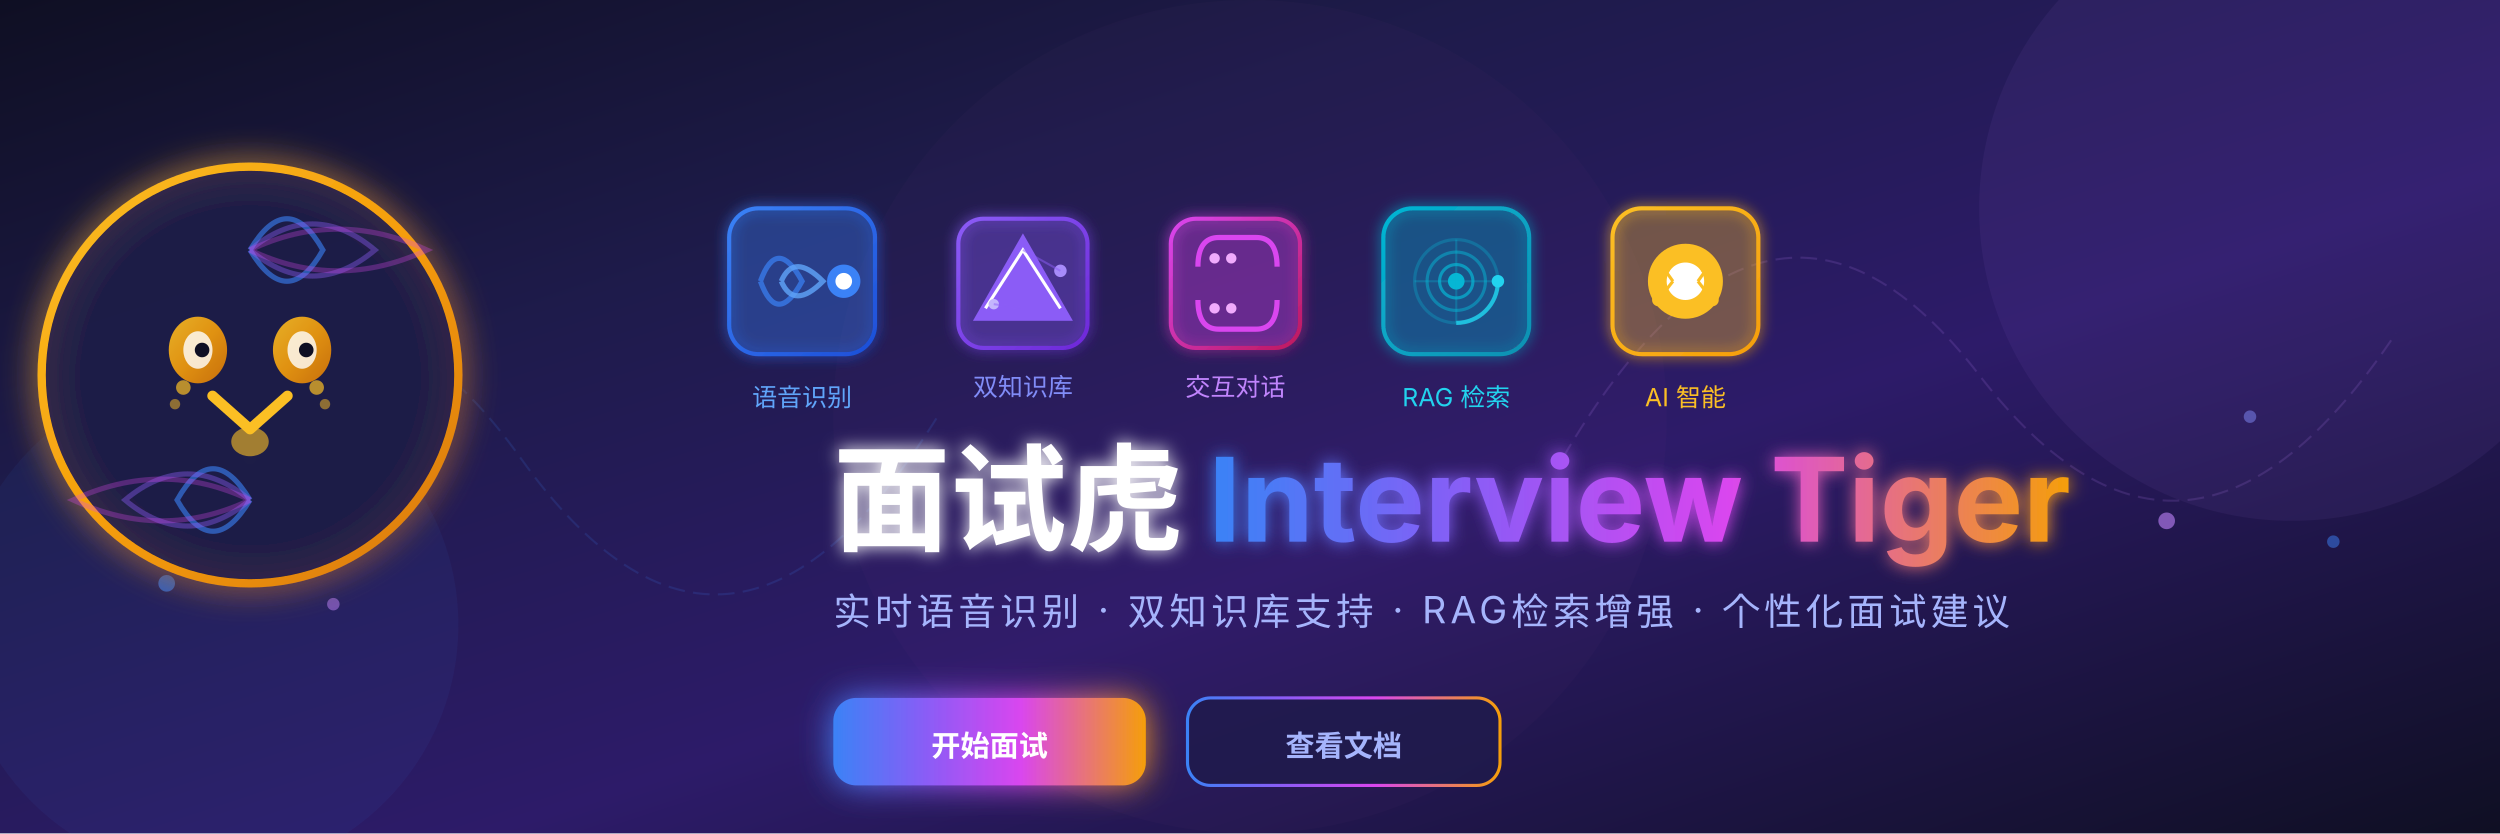
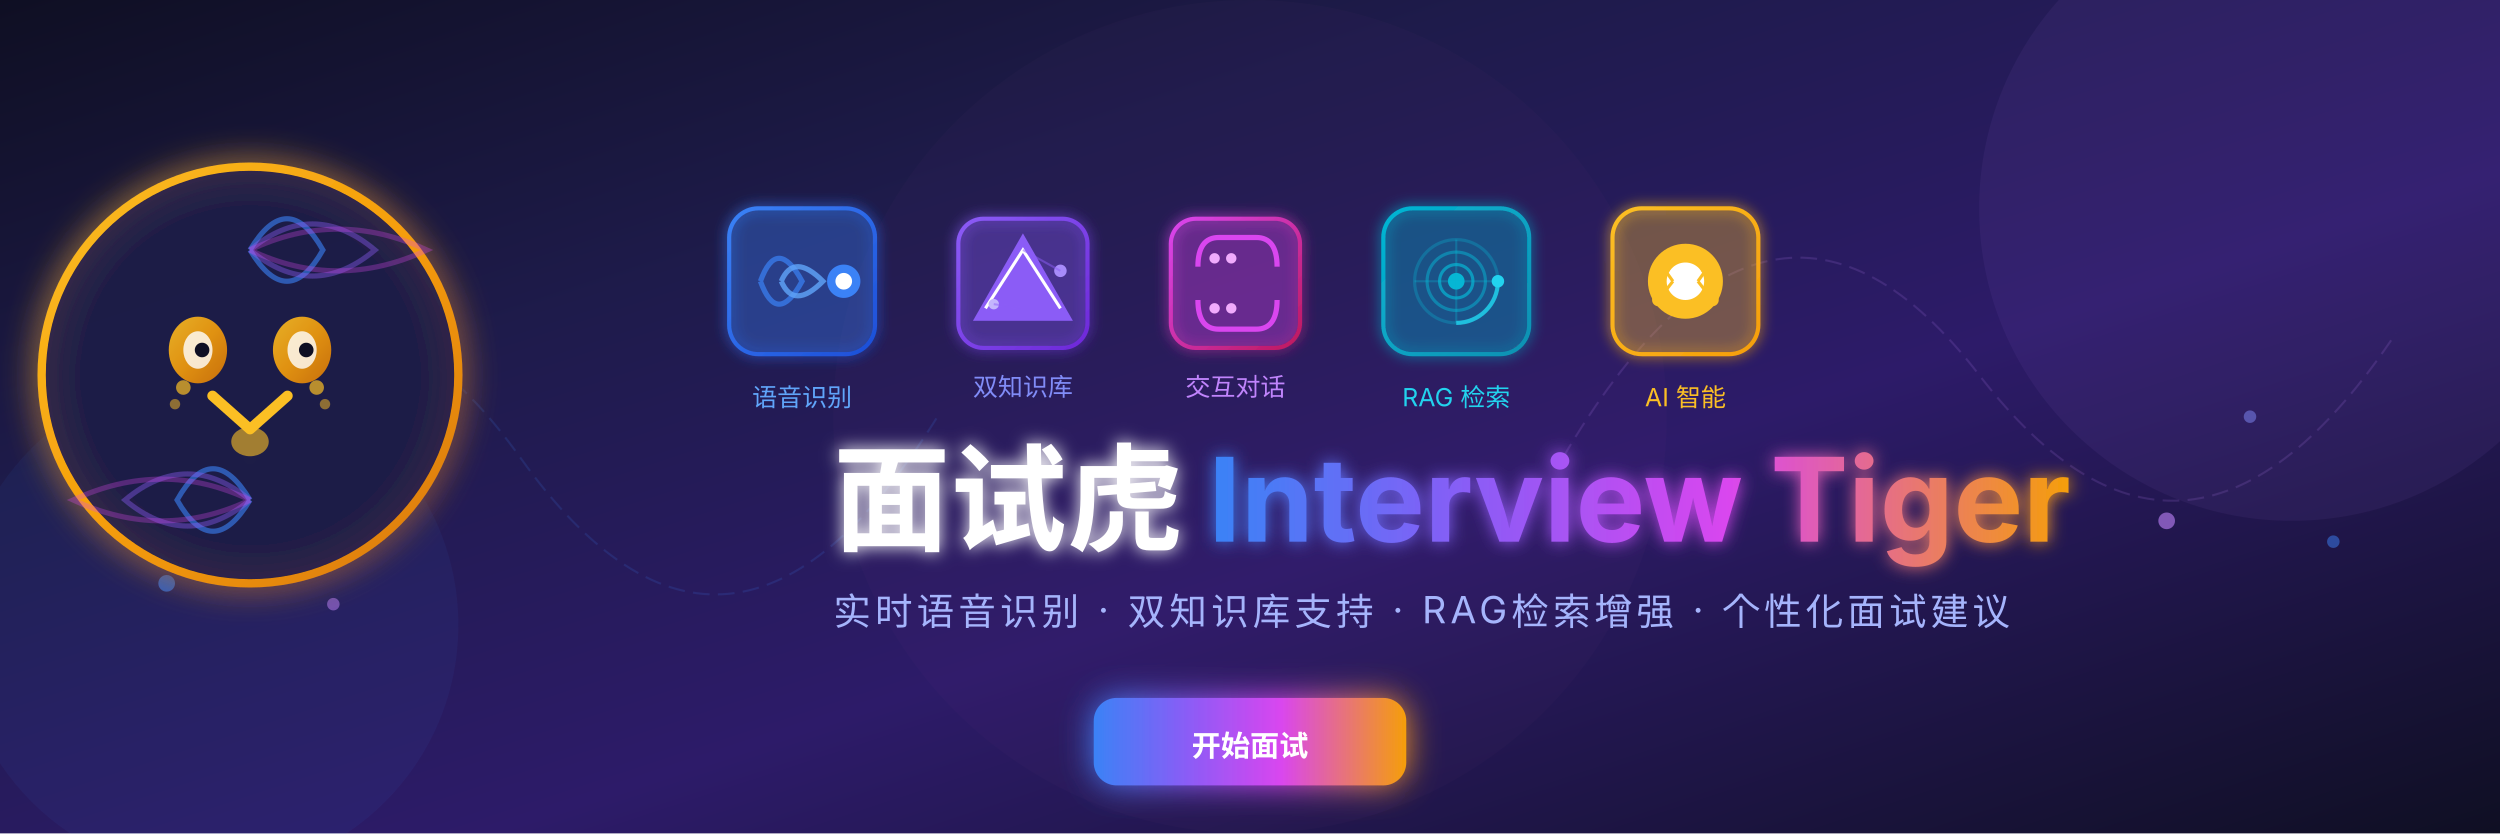
<svg xmlns="http://www.w3.org/2000/svg" viewBox="0 0 1200 400">
  <defs>
    <linearGradient id="bgGradient" x1="0%" y1="0%" x2="100%" y2="100%">
      <stop offset="0%" style="stop-color:#0f0f23" />
      <stop offset="30%" style="stop-color:#1e1b4b" />
      <stop offset="60%" style="stop-color:#2d1b69" />
      <stop offset="100%" style="stop-color:#0f0f23" />
    </linearGradient>
    <linearGradient id="accentGradient" x1="0%" y1="0%" x2="100%" y2="0%">
      <stop offset="0%" style="stop-color:#3b82f6" />
      <stop offset="30%" style="stop-color:#8b5cf6" />
      <stop offset="60%" style="stop-color:#d946ef" />
      <stop offset="100%" style="stop-color:#f59e0b" />
    </linearGradient>
    <linearGradient id="tigerGradient" x1="0%" y1="0%" x2="100%" y2="100%">
      <stop offset="0%" style="stop-color:#fbbf24" />
      <stop offset="50%" style="stop-color:#f59e0b" />
      <stop offset="100%" style="stop-color:#d97706" />
    </linearGradient>
    <linearGradient id="speechGradient" x1="0%" y1="0%" x2="100%" y2="100%">
      <stop offset="0%" style="stop-color:#3b82f6" />
      <stop offset="100%" style="stop-color:#1d4ed8" />
    </linearGradient>
    <linearGradient id="knowledgeGradient" x1="0%" y1="0%" x2="100%" y2="100%">
      <stop offset="0%" style="stop-color:#8b5cf6" />
      <stop offset="100%" style="stop-color:#6d28d9" />
    </linearGradient>
    <linearGradient id="dialogueGradient" x1="0%" y1="0%" x2="100%" y2="100%">
      <stop offset="0%" style="stop-color:#d946ef" />
      <stop offset="100%" style="stop-color:#be185d" />
    </linearGradient>
    <linearGradient id="ragGradient" x1="0%" y1="0%" x2="100%" y2="100%">
      <stop offset="0%" style="stop-color:#06b6d4" />
      <stop offset="100%" style="stop-color:#0891b2" />
    </linearGradient>
    <linearGradient id="aiGradient" x1="0%" y1="0%" x2="100%" y2="100%">
      <stop offset="0%" style="stop-color:#fbbf24" />
      <stop offset="100%" style="stop-color:#f59e0b" />
    </linearGradient>
    <filter id="glow" x="-50%" y="-50%" width="200%" height="200%">
      <feGaussianBlur stdDeviation="8" result="coloredBlur" />
      <feMerge>
        <feMergeNode in="coloredBlur" />
        <feMergeNode in="SourceGraphic" />
      </feMerge>
    </filter>
    <filter id="textGlow" x="-50%" y="-50%" width="200%" height="200%">
      <feGaussianBlur stdDeviation="4" result="coloredBlur" />
      <feMerge>
        <feMergeNode in="coloredBlur" />
        <feMergeNode in="SourceGraphic" />
      </feMerge>
    </filter>
    <filter id="iconGlow" x="-50%" y="-50%" width="200%" height="200%">
      <feGaussianBlur stdDeviation="3" result="coloredBlur" />
      <feMerge>
        <feMergeNode in="coloredBlur" />
        <feMergeNode in="SourceGraphic" />
      </feMerge>
    </filter>
  </defs>
  <rect width="1200" height="400" fill="url(#bgGradient)" />
  <circle cx="100" cy="300" r="120" fill="#3b82f6" opacity="0.06" />
  <circle cx="1100" cy="100" r="150" fill="#c084fc" opacity="0.06" />
  <circle cx="600" cy="200" r="200" fill="#f472b6" opacity="0.02" />
  <path d="M 50 250 Q 150 80 250 220 T 450 200" stroke="#3b82f6" stroke-width="1" fill="none" opacity="0.15" stroke-dasharray="8,4" />
  <path d="M 750 220 Q 850 50 950 180 T 1150 160" stroke="#c084fc" stroke-width="1" fill="none" opacity="0.15" stroke-dasharray="8,4" />
  <circle cx="80" cy="280" r="4" fill="#3b82f6" opacity="0.6">
    <animate attributeName="opacity" values="0.6;0.3;0.6" dur="3s" repeatCount="indefinite" />
  </circle>
  <circle cx="120" cy="220" r="3" fill="#818cf8" opacity="0.5">
    <animate attributeName="opacity" values="0.5;0.2;0.5" dur="2.5s" repeatCount="indefinite" />
  </circle>
  <circle cx="160" cy="290" r="3" fill="#c084fc" opacity="0.5">
    <animate attributeName="opacity" values="0.5;0.2;0.5" dur="3s" repeatCount="indefinite" />
  </circle>
  <circle cx="1040" cy="250" r="4" fill="#c084fc" opacity="0.6">
    <animate attributeName="opacity" values="0.6;0.3;0.6" dur="2.5s" repeatCount="indefinite" />
  </circle>
  <circle cx="1080" cy="200" r="3" fill="#818cf8" opacity="0.5">
    <animate attributeName="opacity" values="0.5;0.2;0.5" dur="3s" repeatCount="indefinite" />
  </circle>
  <circle cx="1120" cy="260" r="3" fill="#3b82f6" opacity="0.5">
    <animate attributeName="opacity" values="0.5;0.2;0.5" dur="2.5s" repeatCount="indefinite" />
  </circle>
  <g transform="translate(120, 180)">
    <circle cx="0" cy="0" r="100" fill="rgba(30,27,75,0.9)" stroke="url(#tigerGradient)" stroke-width="4" filter="url(#glow)" />
    <g>
      <ellipse cx="-25" cy="-12" rx="14" ry="16" fill="url(#tigerGradient)" opacity="0.9" />
      <ellipse cx="25" cy="-12" rx="14" ry="16" fill="url(#tigerGradient)" opacity="0.9" />
      <ellipse cx="-25" cy="-12" rx="7" ry="9" fill="#fff" opacity="0.8" />
      <ellipse cx="25" cy="-12" rx="7" ry="9" fill="#fff" opacity="0.8" />
      <circle cx="-23" cy="-12" r="3.5" fill="#0f0f23" />
      <circle cx="27" cy="-12" r="3.5" fill="#0f0f23" />
      <path d="M -18 10 L 0 26 L 18 10" stroke="#fbbf24" stroke-width="5" fill="none" stroke-linecap="round" stroke-linejoin="round" />
      <circle cx="-32" cy="6" r="3.5" fill="#fbbf24" opacity="0.7" />
      <circle cx="-36" cy="14" r="2.5" fill="#fbbf24" opacity="0.5" />
      <circle cx="32" cy="6" r="3.5" fill="#fbbf24" opacity="0.7" />
      <circle cx="36" cy="14" r="2.5" fill="#fbbf24" opacity="0.5" />
      <ellipse cx="0" cy="32" rx="9" ry="7" fill="#fbbf24" opacity="0.6" />
    </g>
    <g transform="translate(0, -60)">
      <path d="M 0 0 Q 18 -30 35 0 Q 18 30 0 0" stroke="#3b82f6" stroke-width="2.5" fill="none" opacity="0.6">
        <animate attributeName="d" values="M 0 0 Q 18 -30 35 0 Q 18 30 0 0;M 0 0 Q 18 -45 35 0 Q 18 45 0 0;M 0 0 Q 18 -30 35 0 Q 18 30 0 0" dur="2s" repeatCount="indefinite" />
      </path>
      <path d="M 0 0 Q 30 -25 60 0 Q 30 25 0 0" stroke="#8b5cf6" stroke-width="2.5" fill="none" opacity="0.4">
        <animate attributeName="d" values="M 0 0 Q 30 -25 60 0 Q 30 25 0 0;M 0 0 Q 30 -40 60 0 Q 30 40 0 0;M 0 0 Q 30 -25 60 0 Q 30 25 0 0" dur="2.5s" repeatCount="indefinite" />
      </path>
      <path d="M 0 0 Q 42 -20 85 0 Q 42 20 0 0" stroke="#d946ef" stroke-width="2.5" fill="none" opacity="0.3">
        <animate attributeName="d" values="M 0 0 Q 42 -20 85 0 Q 42 20 0 0;M 0 0 Q 42 -35 85 0 Q 42 35 0 0;M 0 0 Q 42 -20 85 0 Q 42 20 0 0" dur="3s" repeatCount="indefinite" />
      </path>
    </g>
    <g transform="translate(0, 60)">
      <path d="M 0 0 Q -18 -30 -35 0 Q -18 30 0 0" stroke="#3b82f6" stroke-width="2.5" fill="none" opacity="0.6">
        <animate attributeName="d" values="M 0 0 Q -18 -30 -35 0 Q -18 30 0 0;M 0 0 Q -18 -45 -35 0 Q -18 45 0 0;M 0 0 Q -18 -30 -35 0 Q -18 30 0 0" dur="2s" repeatCount="indefinite" />
      </path>
      <path d="M 0 0 Q -30 -25 -60 0 Q -30 25 0 0" stroke="#8b5cf6" stroke-width="2.5" fill="none" opacity="0.4">
        <animate attributeName="d" values="M 0 0 Q -30 -25 -60 0 Q -30 25 0 0;M 0 0 Q -30 -40 -60 0 Q -30 40 0 0;M 0 0 Q -30 -25 -60 0 Q -30 25 0 0" dur="2.5s" repeatCount="indefinite" />
      </path>
      <path d="M 0 0 Q -42 -20 -85 0 Q -42 20 0 0" stroke="#d946ef" stroke-width="2.5" fill="none" opacity="0.3">
        <animate attributeName="d" values="M 0 0 Q -42 -20 -85 0 Q -42 20 0 0;M 0 0 Q -42 -35 -85 0 Q -42 35 0 0;M 0 0 Q -42 -20 -85 0 Q -42 20 0 0" dur="3s" repeatCount="indefinite" />
      </path>
    </g>
  </g>
  <g transform="translate(350, 100)">
    <rect x="0" y="0" width="70" height="70" rx="14" fill="rgba(59,130,246,0.2)" stroke="url(#speechGradient)" stroke-width="2" filter="url(#iconGlow)" />
    <g transform="translate(35, 35)">
      <path d="M -20 0 Q -12 -22 0 0 Q -12 22 -20 0" stroke="#3b82f6" stroke-width="2.5" fill="none" opacity="0.7">
        <animate attributeName="d" values="M -20 0 Q -12 -22 0 0 Q -12 22 -20 0;M -20 0 Q -12 -35 0 0 Q -12 35 -20 0;M -20 0 Q -12 -22 0 0 Q -12 22 -20 0" dur="2s" repeatCount="indefinite" />
      </path>
      <path d="M -10 0 Q -4 -14 10 0 Q -4 14 -10 0" stroke="#60a5fa" stroke-width="2.5" fill="none" opacity="0.8">
        <animate attributeName="d" values="M -10 0 Q -4 -14 10 0 Q -4 14 -10 0;M -10 0 Q -4 -26 10 0 Q -4 26 -10 0;M -10 0 Q -4 -14 10 0 Q -4 14 -10 0" dur="2.2s" repeatCount="indefinite" />
      </path>
      <circle cx="20" cy="0" r="8" fill="#3b82f6" />
      <circle cx="20" cy="0" r="4" fill="#fff" />
    </g>
    <text x="35" y="95" font-family="system-ui, -apple-system, sans-serif" font-size="12" fill="#60a5fa" text-anchor="middle">
      语音识别
    </text>
  </g>
  <g transform="translate(460, 105)">
    <rect x="0" y="0" width="62" height="62" rx="12" fill="rgba(139,92,246,0.2)" stroke="url(#knowledgeGradient)" stroke-width="2" filter="url(#iconGlow)" />
    <g transform="translate(31, 31)">
      <path d="M -24 18 L 0 -24 L 24 18 Z" fill="#8b5cf6" />
      <path d="M -18 12 L 0 -16 L 18 12" stroke="#fff" stroke-width="1.5" fill="none" />
      <circle cx="18" cy="-6" r="3" fill="#a78bfa">
        <animate attributeName="opacity" values="1;0.5;1" dur="2s" repeatCount="indefinite" />
      </circle>
      <circle cx="-14" cy="10" r="2.5" fill="#c4b5fd">
        <animate attributeName="opacity" values="0.5;1;0.5" dur="2.5s" repeatCount="indefinite" />
      </circle>
      <line x1="0" y1="-16" x2="18" y2="-6" stroke="#8b5cf6" stroke-width="1" opacity="0.5" />
      <line x1="0" y1="12" x2="-14" y2="10" stroke="#8b5cf6" stroke-width="1" opacity="0.5" />
    </g>
    <text x="31" y="85" font-family="system-ui, -apple-system, sans-serif" font-size="12" fill="#818cf8" text-anchor="middle">
      双知识库
    </text>
  </g>
  <g transform="translate(562, 105)">
    <rect x="0" y="0" width="62" height="62" rx="12" fill="rgba(217,70,239,0.2)" stroke="url(#dialogueGradient)" stroke-width="2" filter="url(#iconGlow)" />
    <g transform="translate(31, 31)">
      <path d="M -18 -8 Q -18 -22 -8 -22 L 10 -22 Q 20 -22 20 -8" stroke="#d946ef" stroke-width="2.5" fill="none" />
      <path d="M -18 8 Q -18 22 -8 22 L 10 22 Q 20 22 20 8" stroke="#d946ef" stroke-width="2.5" fill="none" />
      <circle cx="-10" cy="-12" r="2.5" fill="#f0abfc">
        <animate attributeName="opacity" values="1;0.3;1" dur="1.5s" repeatCount="indefinite" />
      </circle>
      <circle cx="-2" cy="-12" r="2.5" fill="#f0abfc">
        <animate attributeName="opacity" values="0.3;1;0.3" dur="1.5s" repeatCount="indefinite" />
      </circle>
      <circle cx="-10" cy="12" r="2.5" fill="#f0abfc">
        <animate attributeName="opacity" values="0.3;1;0.3" dur="1.5s" repeatCount="indefinite" />
      </circle>
      <circle cx="-2" cy="12" r="2.5" fill="#f0abfc">
        <animate attributeName="opacity" values="1;0.3;1" dur="1.5s" repeatCount="indefinite" />
      </circle>
    </g>
    <text x="31" y="85" font-family="system-ui, -apple-system, sans-serif" font-size="12" fill="#c084fc" text-anchor="middle">
      交互对话
    </text>
  </g>
  <g transform="translate(664, 100)">
    <rect x="0" y="0" width="70" height="70" rx="14" fill="rgba(6,182,212,0.2)" stroke="url(#ragGradient)" stroke-width="2" filter="url(#iconGlow)" />
    <g transform="translate(35, 35)">
      <circle cx="0" cy="0" r="20" fill="none" stroke="#06b6d4" stroke-width="1.5" opacity="0.3" />
      <circle cx="0" cy="0" r="14" fill="none" stroke="#06b6d4" stroke-width="1.5" opacity="0.5" />
      <circle cx="0" cy="0" r="8" fill="none" stroke="#06b6d4" stroke-width="1.5" opacity="0.7" />
      <circle cx="0" cy="0" r="4" fill="#06b6d4" />
      <line x1="0" y1="-20" x2="0" y2="20" stroke="#06b6d4" stroke-width="1" opacity="0.3" />
      <line x1="-20" y1="0" x2="20" y2="0" stroke="#06b6d4" stroke-width="1" opacity="0.3" />
      <path d="M 20 0 A 20 20 0 0 1 0 20" fill="none" stroke="#22d3ee" stroke-width="2" opacity="0.8">
        <animateTransform attributeName="transform" type="rotate" from="0 0 0" to="360 0 0" dur="3s" repeatCount="indefinite" />
      </path>
      <circle cx="20" cy="0" r="3" fill="#22d3ee">
        <animateTransform attributeName="transform" type="rotate" from="0 0 0" to="360 0 0" dur="3s" repeatCount="indefinite" />
      </circle>
    </g>
    <text x="35" y="95" font-family="system-ui, -apple-system, sans-serif" font-size="12" fill="#22d3ee" text-anchor="middle">
      RAG 检索
    </text>
  </g>
  <g transform="translate(774, 100)">
    <rect x="0" y="0" width="70" height="70" rx="14" fill="rgba(251,191,36,0.2)" stroke="url(#aiGradient)" stroke-width="2" filter="url(#iconGlow)" />
    <g transform="translate(35, 35)">
      <circle cx="0" cy="0" r="18" fill="#fbbf24" />
      <circle cx="0" cy="0" r="9" fill="#fff" />
      <circle cx="-11" cy="-7" r="4" fill="#fbbf24">
        <animate attributeName="opacity" values="1;0.5;1" dur="2s" repeatCount="indefinite" />
      </circle>
      <circle cx="11" cy="-7" r="4" fill="#fbbf24">
        <animate attributeName="opacity" values="0.5;1;0.5" dur="2s" repeatCount="indefinite" />
      </circle>
      <circle cx="-13" cy="9" r="3" fill="#fbbf24">
        <animate attributeName="opacity" values="1;0.5;1" dur="2.5s" repeatCount="indefinite" />
      </circle>
      <circle cx="13" cy="9" r="3" fill="#fbbf24">
        <animate attributeName="opacity" values="0.5;1;0.5" dur="2.5s" repeatCount="indefinite" />
      </circle>
      <line x1="6" y1="0" x2="11" y2="-7" stroke="#fbbf24" stroke-width="1.5" />
      <line x1="-6" y1="0" x2="-11" y2="-7" stroke="#fbbf24" stroke-width="1.5" />
      <line x1="6" y1="0" x2="13" y2="9" stroke="#fbbf24" stroke-width="1.5" />
      <line x1="-6" y1="0" x2="-13" y2="9" stroke="#fbbf24" stroke-width="1.5" />
    </g>
    <text x="35" y="95" font-family="system-ui, -apple-system, sans-serif" font-size="12" fill="#fbbf24" text-anchor="middle">
      AI 智能
    </text>
  </g>
  <text x="400" y="260" font-family="system-ui, -apple-system, sans-serif" font-size="56" font-weight="bold" fill="#ffffff" filter="url(#textGlow)">
    面试虎
  </text>
  <text x="580" y="260" font-family="system-ui, -apple-system, sans-serif" font-size="56" font-weight="bold" fill="url(#accentGradient)" filter="url(#textGlow)">
    Interview Tiger
  </text>
  <text x="400" y="300" font-family="system-ui, -apple-system, sans-serif" font-size="18" fill="#a5b4fc" letter-spacing="2">
    实时语音识别 · 双知识库支持 · RAG检索增强 · 个性化面试建议
  </text>
-   <g transform="translate(400, 335)">
+   <g transform="translate(525, 335)">
    <rect x="0" y="0" width="150" height="42" rx="11" fill="url(#accentGradient)" filter="url(#glow)" />
    <text x="75" y="28" font-family="system-ui, -apple-system, sans-serif" font-size="14" font-weight="600" fill="#ffffff" text-anchor="middle">
      开始面试
    </text>
  </g>
-   <g transform="translate(570, 335)">
-     <rect x="0" y="0" width="150" height="42" rx="11" fill="rgba(30,27,75,0.8)" stroke="url(#accentGradient)" stroke-width="1.5" />
-     <text x="75" y="28" font-family="system-ui, -apple-system, sans-serif" font-size="14" font-weight="600" fill="#a5b4fc" text-anchor="middle">
-       查看文档
-     </text>
-   </g>
</svg>
